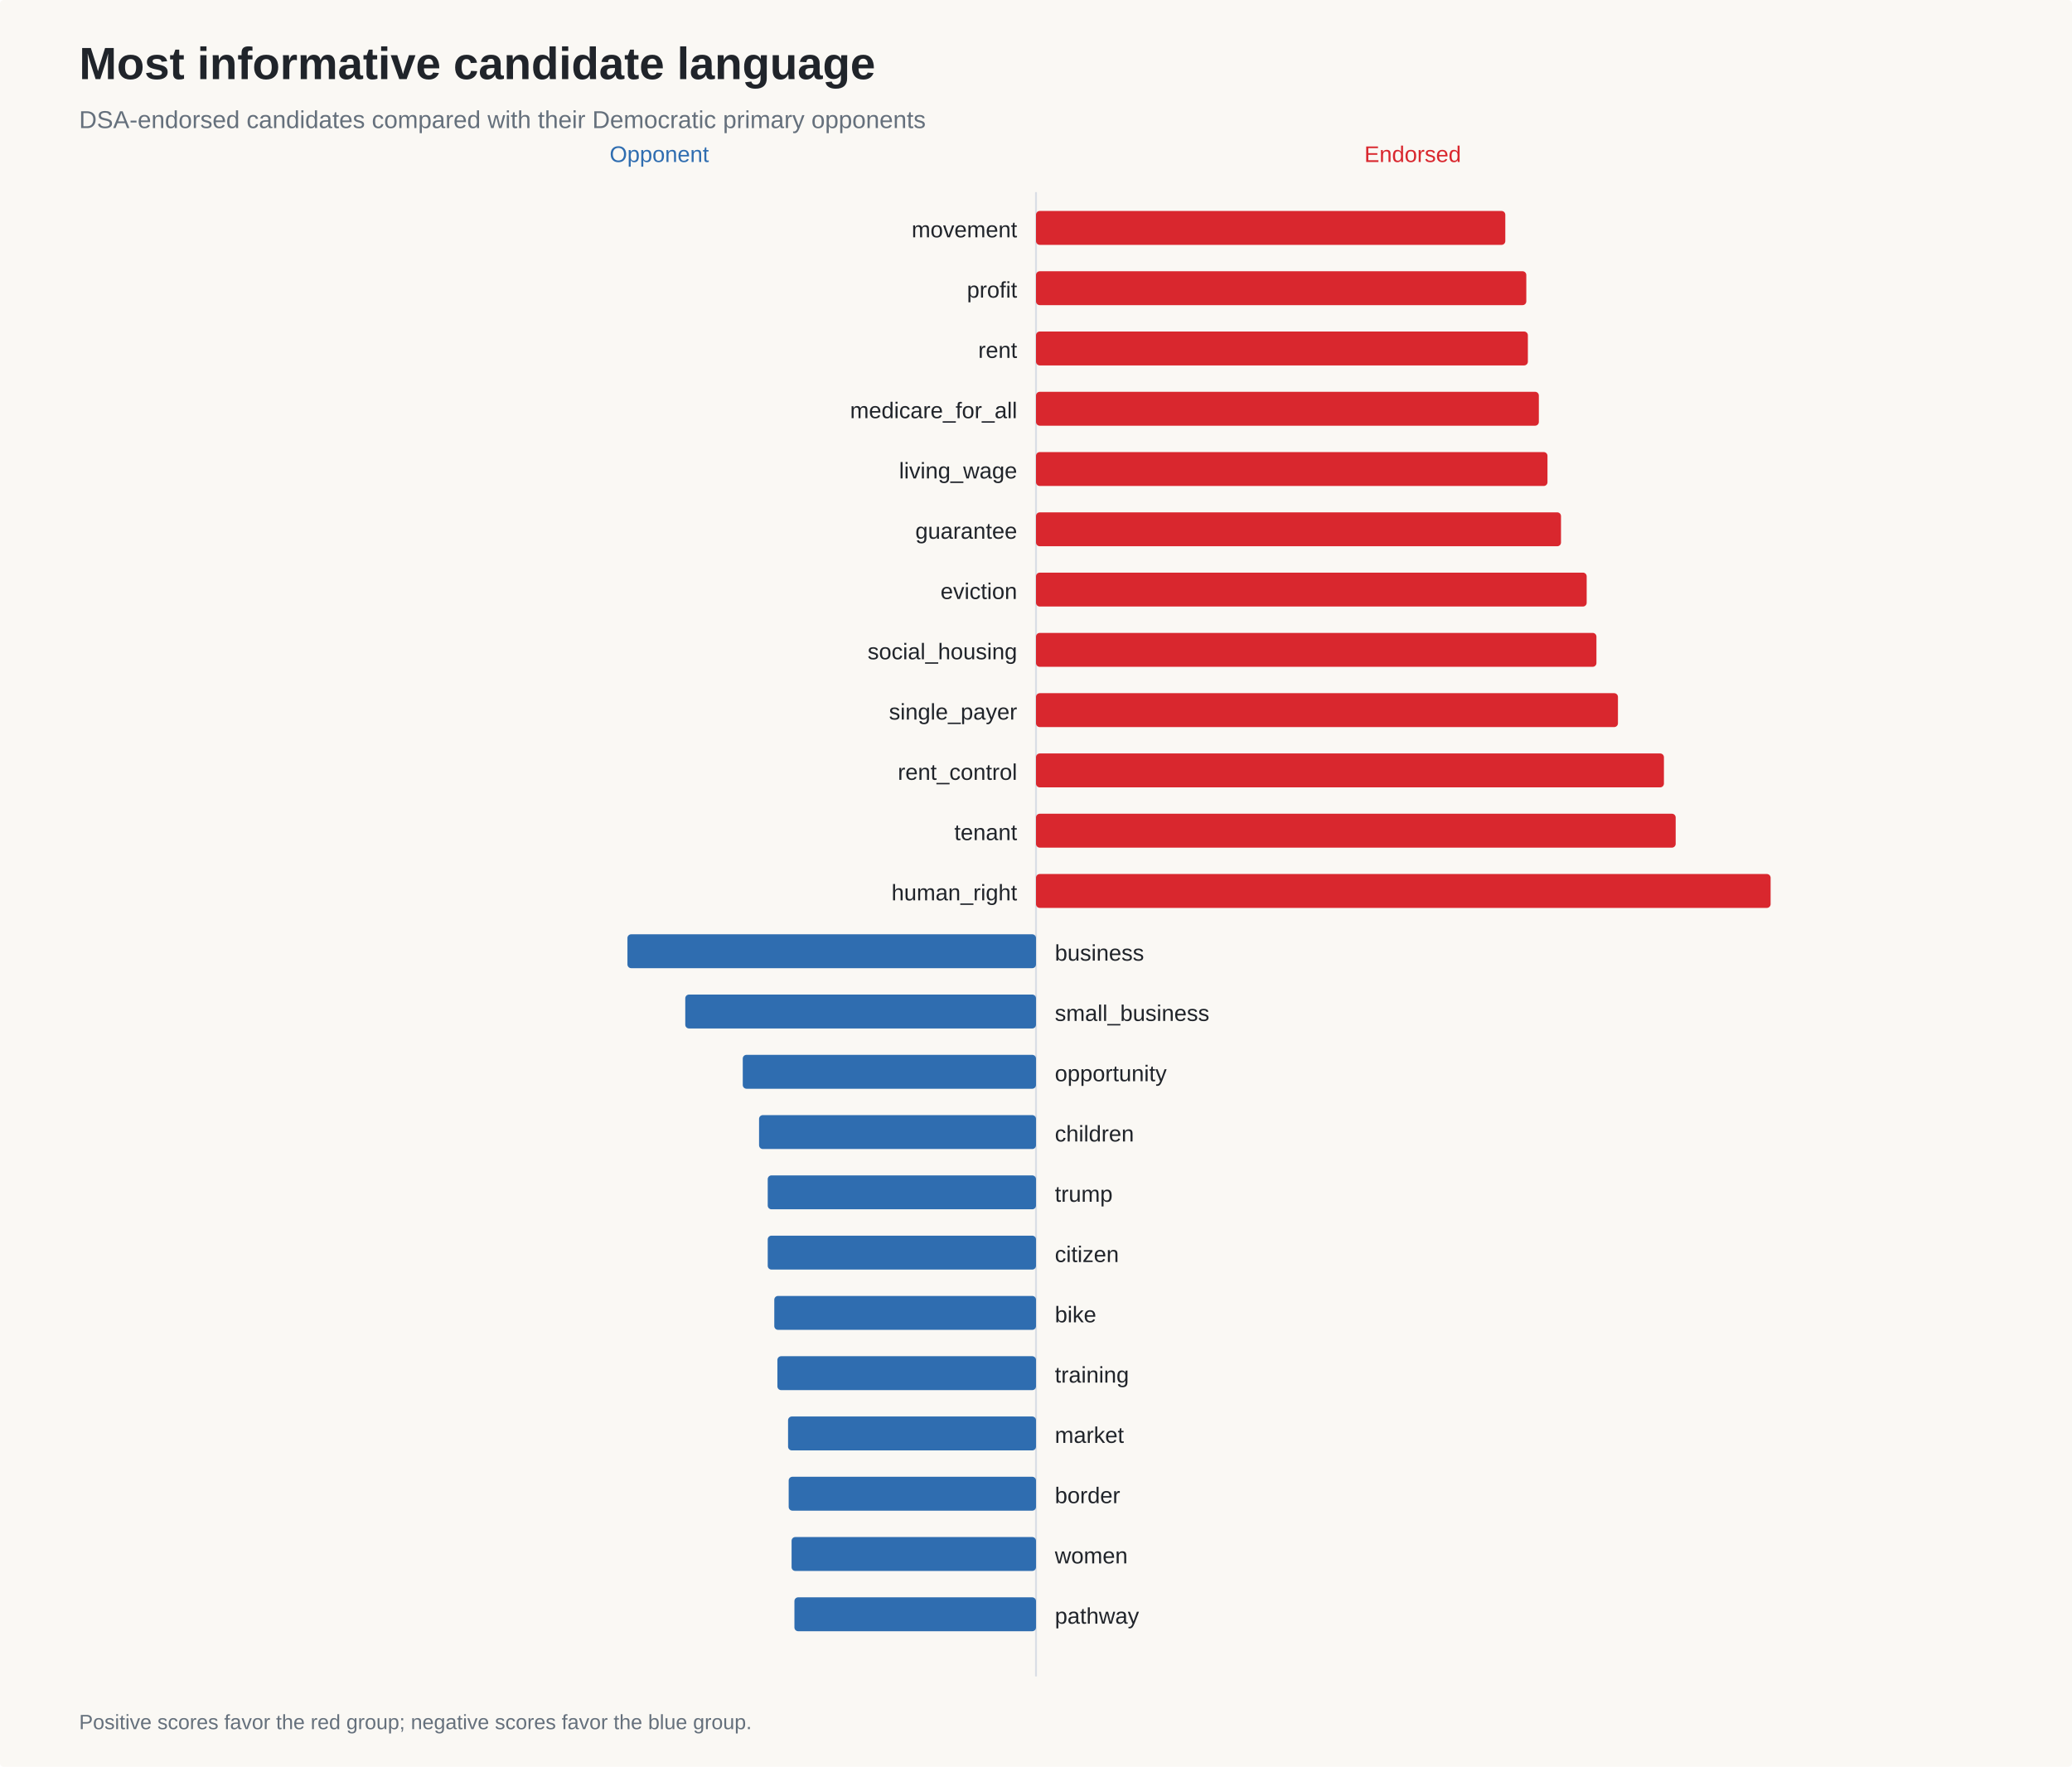
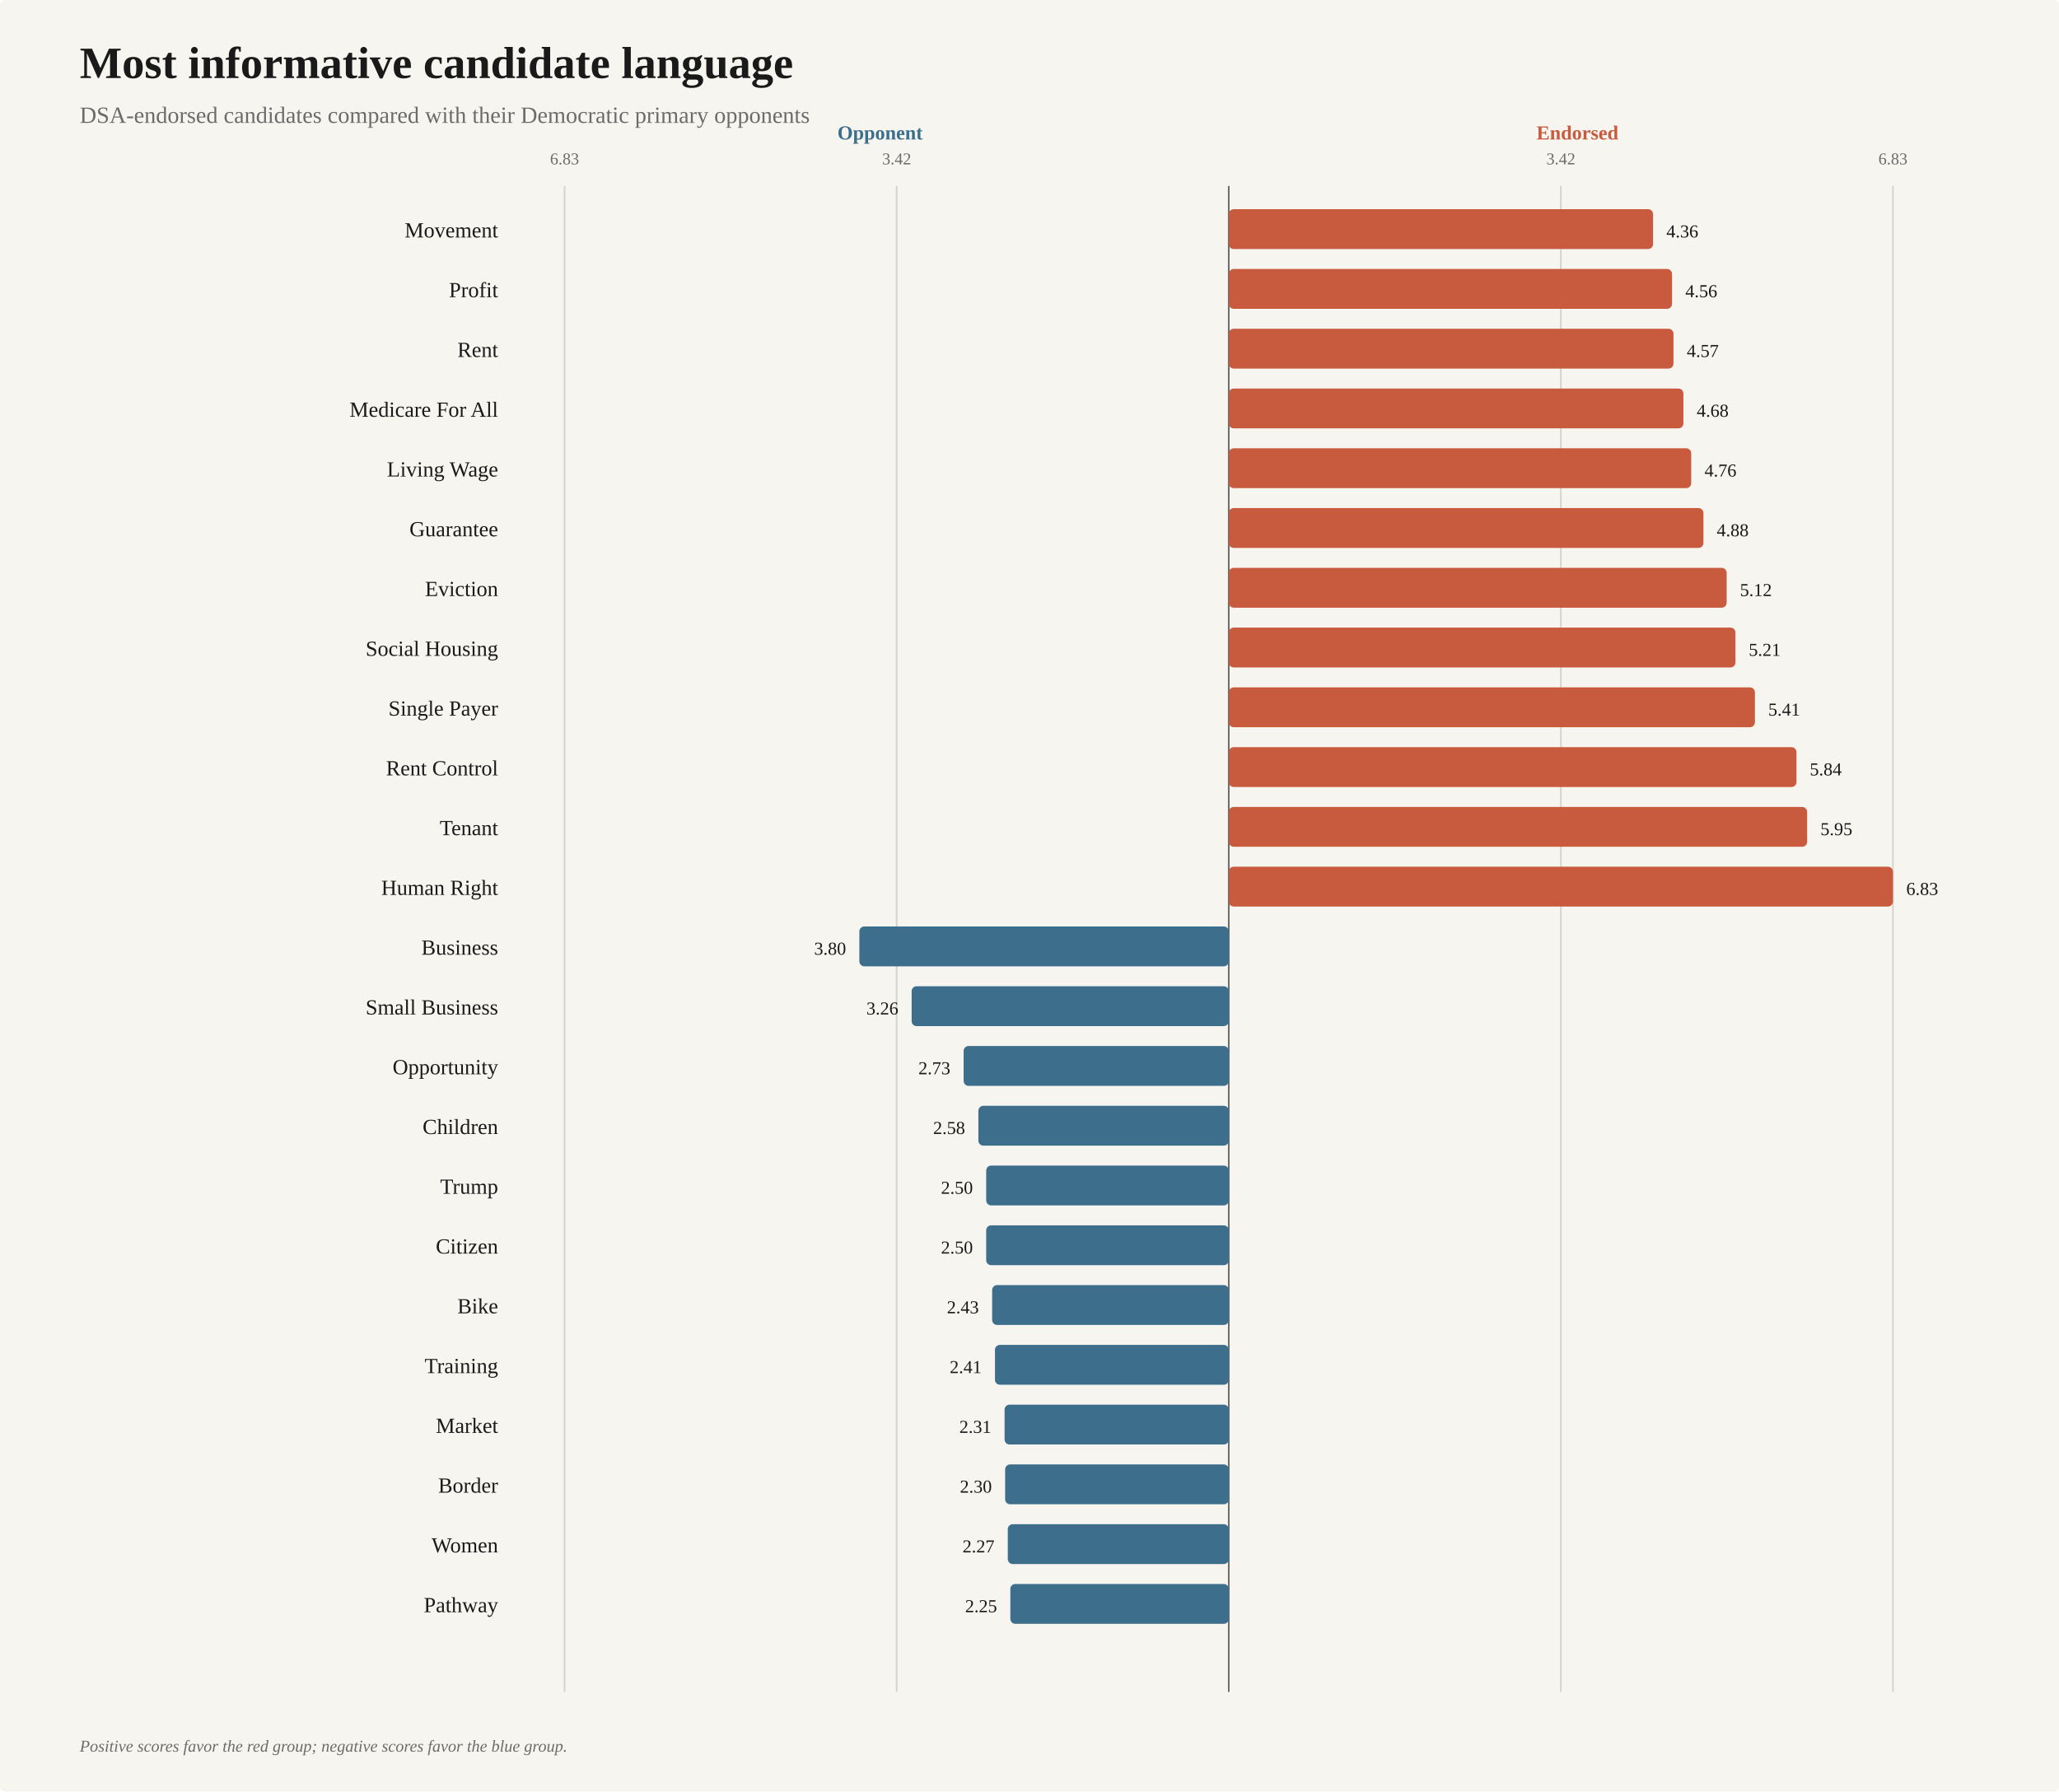
- <svg xmlns="http://www.w3.org/2000/svg" width="1100" height="938" viewBox="0 0 1100 938">
-   <rect x="0.00" y="0.00" width="1100.00" height="938.00" fill="#FAF8F4" rx="2" />
-   <text x="42" y="42" text-anchor="start" fill="#20242A" font-family="Arial, Helvetica, sans-serif" font-size="24px" font-weight="700">Most informative candidate language</text>
-   <text x="42" y="68" text-anchor="start" fill="#65707C" font-family="Arial, Helvetica, sans-serif" font-size="13px" font-weight="400">DSA-endorsed candidates compared with their Democratic primary opponents</text>
-   <line x1="550" y1="102" x2="550" y2="890" stroke="#D9DEE5" stroke-width="1" />
-   <rect x="550.00" y="112.00" width="249.15" height="18.00" fill="#D9272E" rx="2" />
-   <text x="540" y="126" text-anchor="end" fill="#20242A" font-family="Arial, Helvetica, sans-serif" font-size="12px" font-weight="400">movement</text>
-   <rect x="550.00" y="144.00" width="260.30" height="18.00" fill="#D9272E" rx="2" />
-   <text x="540" y="158" text-anchor="end" fill="#20242A" font-family="Arial, Helvetica, sans-serif" font-size="12px" font-weight="400">profit</text>
-   <rect x="550.00" y="176.00" width="261.13" height="18.00" fill="#D9272E" rx="2" />
-   <text x="540" y="190" text-anchor="end" fill="#20242A" font-family="Arial, Helvetica, sans-serif" font-size="12px" font-weight="400">rent</text>
-   <rect x="550.00" y="208.00" width="266.96" height="18.00" fill="#D9272E" rx="2" />
-   <text x="540" y="222" text-anchor="end" fill="#20242A" font-family="Arial, Helvetica, sans-serif" font-size="12px" font-weight="400">medicare_for_all</text>
-   <rect x="550.00" y="240.00" width="271.54" height="18.00" fill="#D9272E" rx="2" />
-   <text x="540" y="254" text-anchor="end" fill="#20242A" font-family="Arial, Helvetica, sans-serif" font-size="12px" font-weight="400">living_wage</text>
-   <rect x="550.00" y="272.00" width="278.72" height="18.00" fill="#D9272E" rx="2" />
-   <text x="540" y="286" text-anchor="end" fill="#20242A" font-family="Arial, Helvetica, sans-serif" font-size="12px" font-weight="400">guarantee</text>
-   <rect x="550.00" y="304.00" width="292.35" height="18.00" fill="#D9272E" rx="2" />
-   <text x="540" y="318" text-anchor="end" fill="#20242A" font-family="Arial, Helvetica, sans-serif" font-size="12px" font-weight="400">eviction</text>
-   <rect x="550.00" y="336.00" width="297.53" height="18.00" fill="#D9272E" rx="2" />
-   <text x="540" y="350" text-anchor="end" fill="#20242A" font-family="Arial, Helvetica, sans-serif" font-size="12px" font-weight="400">social_housing</text>
-   <rect x="550.00" y="368.00" width="308.95" height="18.00" fill="#D9272E" rx="2" />
-   <text x="540" y="382" text-anchor="end" fill="#20242A" font-family="Arial, Helvetica, sans-serif" font-size="12px" font-weight="400">single_payer</text>
-   <rect x="550.00" y="400.00" width="333.36" height="18.00" fill="#D9272E" rx="2" />
-   <text x="540" y="414" text-anchor="end" fill="#20242A" font-family="Arial, Helvetica, sans-serif" font-size="12px" font-weight="400">rent_control</text>
-   <rect x="550.00" y="432.00" width="339.60" height="18.00" fill="#D9272E" rx="2" />
-   <text x="540" y="446" text-anchor="end" fill="#20242A" font-family="Arial, Helvetica, sans-serif" font-size="12px" font-weight="400">tenant</text>
-   <rect x="550.00" y="464.00" width="390.00" height="18.00" fill="#D9272E" rx="2" />
-   <text x="540" y="478" text-anchor="end" fill="#20242A" font-family="Arial, Helvetica, sans-serif" font-size="12px" font-weight="400">human_right</text>
-   <rect x="333.10" y="496.00" width="216.90" height="18.00" fill="#2F6DB0" rx="2" />
-   <text x="560" y="510" text-anchor="start" fill="#20242A" font-family="Arial, Helvetica, sans-serif" font-size="12px" font-weight="400">business</text>
-   <rect x="363.80" y="528.00" width="186.20" height="18.00" fill="#2F6DB0" rx="2" />
-   <text x="560" y="542" text-anchor="start" fill="#20242A" font-family="Arial, Helvetica, sans-serif" font-size="12px" font-weight="400">small_business</text>
-   <rect x="394.32" y="560.00" width="155.68" height="18.00" fill="#2F6DB0" rx="2" />
-   <text x="560" y="574" text-anchor="start" fill="#20242A" font-family="Arial, Helvetica, sans-serif" font-size="12px" font-weight="400">opportunity</text>
-   <rect x="402.98" y="592.00" width="147.02" height="18.00" fill="#2F6DB0" rx="2" />
-   <text x="560" y="606" text-anchor="start" fill="#20242A" font-family="Arial, Helvetica, sans-serif" font-size="12px" font-weight="400">children</text>
-   <rect x="407.57" y="624.00" width="142.43" height="18.00" fill="#2F6DB0" rx="2" />
-   <text x="560" y="638" text-anchor="start" fill="#20242A" font-family="Arial, Helvetica, sans-serif" font-size="12px" font-weight="400">trump</text>
-   <rect x="407.57" y="656.00" width="142.43" height="18.00" fill="#2F6DB0" rx="2" />
-   <text x="560" y="670" text-anchor="start" fill="#20242A" font-family="Arial, Helvetica, sans-serif" font-size="12px" font-weight="400">citizen</text>
-   <rect x="411.06" y="688.00" width="138.94" height="18.00" fill="#2F6DB0" rx="2" />
-   <text x="560" y="702" text-anchor="start" fill="#20242A" font-family="Arial, Helvetica, sans-serif" font-size="12px" font-weight="400">bike</text>
-   <rect x="412.71" y="720.00" width="137.29" height="18.00" fill="#2F6DB0" rx="2" />
-   <text x="560" y="734" text-anchor="start" fill="#20242A" font-family="Arial, Helvetica, sans-serif" font-size="12px" font-weight="400">training</text>
-   <rect x="418.37" y="752.00" width="131.63" height="18.00" fill="#2F6DB0" rx="2" />
-   <text x="560" y="766" text-anchor="start" fill="#20242A" font-family="Arial, Helvetica, sans-serif" font-size="12px" font-weight="400">market</text>
-   <rect x="418.70" y="784.00" width="131.30" height="18.00" fill="#2F6DB0" rx="2" />
-   <text x="560" y="798" text-anchor="start" fill="#20242A" font-family="Arial, Helvetica, sans-serif" font-size="12px" font-weight="400">border</text>
-   <rect x="420.24" y="816.00" width="129.76" height="18.00" fill="#2F6DB0" rx="2" />
-   <text x="560" y="830" text-anchor="start" fill="#20242A" font-family="Arial, Helvetica, sans-serif" font-size="12px" font-weight="400">women</text>
-   <rect x="421.75" y="848.00" width="128.25" height="18.00" fill="#2F6DB0" rx="2" />
-   <text x="560" y="862" text-anchor="start" fill="#20242A" font-family="Arial, Helvetica, sans-serif" font-size="12px" font-weight="400">pathway</text>
-   <text x="750" y="86" text-anchor="middle" fill="#D9272E" font-family="Arial, Helvetica, sans-serif" font-size="12px" font-weight="400">Endorsed</text>
-   <text x="350" y="86" text-anchor="middle" fill="#2F6DB0" font-family="Arial, Helvetica, sans-serif" font-size="12px" font-weight="400">Opponent</text>
-   <text x="42" y="918" text-anchor="start" fill="#65707C" font-family="Arial, Helvetica, sans-serif" font-size="11px" font-weight="400">Positive scores favor the red group; negative scores favor the blue group.</text>
+ <svg xmlns="http://www.w3.org/2000/svg" width="1240" height="1079" viewBox="0 0 1240 1079">
+   <rect x="0.00" y="0.00" width="1240.00" height="1079.00" fill="#F7F5F0" rx="3" />
+   <text x="48" y="47" text-anchor="start" fill="#1A1A1A" font-family="Georgia, Times New Roman, serif" font-size="27px" font-weight="700" font-style="normal">Most informative candidate language</text>
+   <text x="48" y="74" text-anchor="start" fill="#6B6B6B" font-family="Georgia, Times New Roman, serif" font-size="14px" font-weight="400" font-style="normal">DSA-endorsed candidates compared with their Democratic primary opponents</text>
+   <line x1="340" y1="112" x2="340" y2="1019" stroke="#D6D3CC" stroke-width="1" />
+   <text x="340" y="99" text-anchor="middle" fill="#6B6B6B" font-family="Georgia, Times New Roman, serif" font-size="10px" font-weight="400" font-style="normal">6.83</text>
+   <line x1="540.0" y1="112" x2="540.0" y2="1019" stroke="#D6D3CC" stroke-width="1" />
+   <text x="540.0" y="99" text-anchor="middle" fill="#6B6B6B" font-family="Georgia, Times New Roman, serif" font-size="10px" font-weight="400" font-style="normal">3.42</text>
+   <line x1="740" y1="112" x2="740" y2="1019" stroke="#6B6B6B" stroke-width="1" />
+   <line x1="940.0" y1="112" x2="940.0" y2="1019" stroke="#D6D3CC" stroke-width="1" />
+   <text x="940.0" y="99" text-anchor="middle" fill="#6B6B6B" font-family="Georgia, Times New Roman, serif" font-size="10px" font-weight="400" font-style="normal">3.42</text>
+   <line x1="1140" y1="112" x2="1140" y2="1019" stroke="#D6D3CC" stroke-width="1" />
+   <text x="1140" y="99" text-anchor="middle" fill="#6B6B6B" font-family="Georgia, Times New Roman, serif" font-size="10px" font-weight="400" font-style="normal">6.83</text>
+   <text x="300" y="143" text-anchor="end" fill="#1A1A1A" font-family="Georgia, Times New Roman, serif" font-size="13px" font-weight="400" font-style="normal">Movement</text>
+   <rect x="740.00" y="126.00" width="255.54" height="24.00" fill="#C85A3D" rx="3" />
+   <text x="1003.539" y="143" text-anchor="start" fill="#1A1A1A" font-family="Georgia, Times New Roman, serif" font-size="11px" font-weight="400" font-style="normal">4.36</text>
+   <text x="300" y="179" text-anchor="end" fill="#1A1A1A" font-family="Georgia, Times New Roman, serif" font-size="13px" font-weight="400" font-style="normal">Profit</text>
+   <rect x="740.00" y="162.00" width="266.97" height="24.00" fill="#C85A3D" rx="3" />
+   <text x="1014.97" y="179" text-anchor="start" fill="#1A1A1A" font-family="Georgia, Times New Roman, serif" font-size="11px" font-weight="400" font-style="normal">4.56</text>
+   <text x="300" y="215" text-anchor="end" fill="#1A1A1A" font-family="Georgia, Times New Roman, serif" font-size="13px" font-weight="400" font-style="normal">Rent</text>
+   <rect x="740.00" y="198.00" width="267.83" height="24.00" fill="#C85A3D" rx="3" />
+   <text x="1015.828" y="215" text-anchor="start" fill="#1A1A1A" font-family="Georgia, Times New Roman, serif" font-size="11px" font-weight="400" font-style="normal">4.57</text>
+   <text x="300" y="251" text-anchor="end" fill="#1A1A1A" font-family="Georgia, Times New Roman, serif" font-size="13px" font-weight="400" font-style="normal">Medicare For All</text>
+   <rect x="740.00" y="234.00" width="273.80" height="24.00" fill="#C85A3D" rx="3" />
+   <text x="1021.801" y="251" text-anchor="start" fill="#1A1A1A" font-family="Georgia, Times New Roman, serif" font-size="11px" font-weight="400" font-style="normal">4.68</text>
+   <text x="300" y="287" text-anchor="end" fill="#1A1A1A" font-family="Georgia, Times New Roman, serif" font-size="13px" font-weight="400" font-style="normal">Living Wage</text>
+   <rect x="740.00" y="270.00" width="278.50" height="24.00" fill="#C85A3D" rx="3" />
+   <text x="1026.5" y="287" text-anchor="start" fill="#1A1A1A" font-family="Georgia, Times New Roman, serif" font-size="11px" font-weight="400" font-style="normal">4.76</text>
+   <text x="300" y="323" text-anchor="end" fill="#1A1A1A" font-family="Georgia, Times New Roman, serif" font-size="13px" font-weight="400" font-style="normal">Guarantee</text>
+   <rect x="740.00" y="306.00" width="285.87" height="24.00" fill="#C85A3D" rx="3" />
+   <text x="1033.872" y="323" text-anchor="start" fill="#1A1A1A" font-family="Georgia, Times New Roman, serif" font-size="11px" font-weight="400" font-style="normal">4.88</text>
+   <text x="300" y="359" text-anchor="end" fill="#1A1A1A" font-family="Georgia, Times New Roman, serif" font-size="13px" font-weight="400" font-style="normal">Eviction</text>
+   <rect x="740.00" y="342.00" width="299.85" height="24.00" fill="#C85A3D" rx="3" />
+   <text x="1047.847" y="359" text-anchor="start" fill="#1A1A1A" font-family="Georgia, Times New Roman, serif" font-size="11px" font-weight="400" font-style="normal">5.12</text>
+   <text x="300" y="395" text-anchor="end" fill="#1A1A1A" font-family="Georgia, Times New Roman, serif" font-size="13px" font-weight="400" font-style="normal">Social Housing</text>
+   <rect x="740.00" y="378.00" width="305.16" height="24.00" fill="#C85A3D" rx="3" />
+   <text x="1053.162" y="395" text-anchor="start" fill="#1A1A1A" font-family="Georgia, Times New Roman, serif" font-size="11px" font-weight="400" font-style="normal">5.21</text>
+   <text x="300" y="431" text-anchor="end" fill="#1A1A1A" font-family="Georgia, Times New Roman, serif" font-size="13px" font-weight="400" font-style="normal">Single Payer</text>
+   <rect x="740.00" y="414.00" width="316.87" height="24.00" fill="#C85A3D" rx="3" />
+   <text x="1064.872" y="431" text-anchor="start" fill="#1A1A1A" font-family="Georgia, Times New Roman, serif" font-size="11px" font-weight="400" font-style="normal">5.41</text>
+   <text x="300" y="467" text-anchor="end" fill="#1A1A1A" font-family="Georgia, Times New Roman, serif" font-size="13px" font-weight="400" font-style="normal">Rent Control</text>
+   <rect x="740.00" y="450.00" width="341.91" height="24.00" fill="#C85A3D" rx="3" />
+   <text x="1089.913" y="467" text-anchor="start" fill="#1A1A1A" font-family="Georgia, Times New Roman, serif" font-size="11px" font-weight="400" font-style="normal">5.84</text>
+   <text x="300" y="503" text-anchor="end" fill="#1A1A1A" font-family="Georgia, Times New Roman, serif" font-size="13px" font-weight="400" font-style="normal">Tenant</text>
+   <rect x="740.00" y="486.00" width="348.31" height="24.00" fill="#C85A3D" rx="3" />
+   <text x="1096.311" y="503" text-anchor="start" fill="#1A1A1A" font-family="Georgia, Times New Roman, serif" font-size="11px" font-weight="400" font-style="normal">5.95</text>
+   <text x="300" y="539" text-anchor="end" fill="#1A1A1A" font-family="Georgia, Times New Roman, serif" font-size="13px" font-weight="400" font-style="normal">Human Right</text>
+   <rect x="740.00" y="522.00" width="400.00" height="24.00" fill="#C85A3D" rx="3" />
+   <text x="1148.0" y="539" text-anchor="start" fill="#1A1A1A" font-family="Georgia, Times New Roman, serif" font-size="11px" font-weight="400" font-style="normal">6.83</text>
+   <text x="300" y="575" text-anchor="end" fill="#1A1A1A" font-family="Georgia, Times New Roman, serif" font-size="13px" font-weight="400" font-style="normal">Business</text>
+   <rect x="517.54" y="558.00" width="222.46" height="24.00" fill="#3D6F8C" rx="3" />
+   <text x="509.542" y="575" text-anchor="end" fill="#1A1A1A" font-family="Georgia, Times New Roman, serif" font-size="11px" font-weight="400" font-style="normal">3.80</text>
+   <text x="300" y="611" text-anchor="end" fill="#1A1A1A" font-family="Georgia, Times New Roman, serif" font-size="13px" font-weight="400" font-style="normal">Small Business</text>
+   <rect x="549.02" y="594.00" width="190.98" height="24.00" fill="#3D6F8C" rx="3" />
+   <text x="541.023" y="611" text-anchor="end" fill="#1A1A1A" font-family="Georgia, Times New Roman, serif" font-size="11px" font-weight="400" font-style="normal">3.26</text>
+   <text x="300" y="647" text-anchor="end" fill="#1A1A1A" font-family="Georgia, Times New Roman, serif" font-size="13px" font-weight="400" font-style="normal">Opportunity</text>
+   <rect x="580.33" y="630.00" width="159.67" height="24.00" fill="#3D6F8C" rx="3" />
+   <text x="572.328" y="647" text-anchor="end" fill="#1A1A1A" font-family="Georgia, Times New Roman, serif" font-size="11px" font-weight="400" font-style="normal">2.73</text>
+   <text x="300" y="683" text-anchor="end" fill="#1A1A1A" font-family="Georgia, Times New Roman, serif" font-size="13px" font-weight="400" font-style="normal">Children</text>
+   <rect x="589.21" y="666.00" width="150.79" height="24.00" fill="#3D6F8C" rx="3" />
+   <text x="581.213" y="683" text-anchor="end" fill="#1A1A1A" font-family="Georgia, Times New Roman, serif" font-size="11px" font-weight="400" font-style="normal">2.58</text>
+   <text x="300" y="719" text-anchor="end" fill="#1A1A1A" font-family="Georgia, Times New Roman, serif" font-size="13px" font-weight="400" font-style="normal">Trump</text>
+   <rect x="593.92" y="702.00" width="146.08" height="24.00" fill="#3D6F8C" rx="3" />
+   <text x="585.922" y="719" text-anchor="end" fill="#1A1A1A" font-family="Georgia, Times New Roman, serif" font-size="11px" font-weight="400" font-style="normal">2.50</text>
+   <text x="300" y="755" text-anchor="end" fill="#1A1A1A" font-family="Georgia, Times New Roman, serif" font-size="13px" font-weight="400" font-style="normal">Citizen</text>
+   <rect x="593.92" y="738.00" width="146.08" height="24.00" fill="#3D6F8C" rx="3" />
+   <text x="585.922" y="755" text-anchor="end" fill="#1A1A1A" font-family="Georgia, Times New Roman, serif" font-size="11px" font-weight="400" font-style="normal">2.50</text>
+   <text x="300" y="791" text-anchor="end" fill="#1A1A1A" font-family="Georgia, Times New Roman, serif" font-size="13px" font-weight="400" font-style="normal">Bike</text>
+   <rect x="597.50" y="774.00" width="142.50" height="24.00" fill="#3D6F8C" rx="3" />
+   <text x="589.497" y="791" text-anchor="end" fill="#1A1A1A" font-family="Georgia, Times New Roman, serif" font-size="11px" font-weight="400" font-style="normal">2.43</text>
+   <text x="300" y="827" text-anchor="end" fill="#1A1A1A" font-family="Georgia, Times New Roman, serif" font-size="13px" font-weight="400" font-style="normal">Training</text>
+   <rect x="599.19" y="810.00" width="140.81" height="24.00" fill="#3D6F8C" rx="3" />
+   <text x="591.191" y="827" text-anchor="end" fill="#1A1A1A" font-family="Georgia, Times New Roman, serif" font-size="11px" font-weight="400" font-style="normal">2.41</text>
+   <text x="300" y="863" text-anchor="end" fill="#1A1A1A" font-family="Georgia, Times New Roman, serif" font-size="13px" font-weight="400" font-style="normal">Market</text>
+   <rect x="604.99" y="846.00" width="135.01" height="24.00" fill="#3D6F8C" rx="3" />
+   <text x="596.993" y="863" text-anchor="end" fill="#1A1A1A" font-family="Georgia, Times New Roman, serif" font-size="11px" font-weight="400" font-style="normal">2.31</text>
+   <text x="300" y="899" text-anchor="end" fill="#1A1A1A" font-family="Georgia, Times New Roman, serif" font-size="13px" font-weight="400" font-style="normal">Border</text>
+   <rect x="605.33" y="882.00" width="134.67" height="24.00" fill="#3D6F8C" rx="3" />
+   <text x="597.333" y="899" text-anchor="end" fill="#1A1A1A" font-family="Georgia, Times New Roman, serif" font-size="11px" font-weight="400" font-style="normal">2.30</text>
+   <text x="300" y="935" text-anchor="end" fill="#1A1A1A" font-family="Georgia, Times New Roman, serif" font-size="13px" font-weight="400" font-style="normal">Women</text>
+   <rect x="606.92" y="918.00" width="133.08" height="24.00" fill="#3D6F8C" rx="3" />
+   <text x="598.916" y="935" text-anchor="end" fill="#1A1A1A" font-family="Georgia, Times New Roman, serif" font-size="11px" font-weight="400" font-style="normal">2.27</text>
+   <text x="300" y="971" text-anchor="end" fill="#1A1A1A" font-family="Georgia, Times New Roman, serif" font-size="13px" font-weight="400" font-style="normal">Pathway</text>
+   <rect x="608.46" y="954.00" width="131.54" height="24.00" fill="#3D6F8C" rx="3" />
+   <text x="600.463" y="971" text-anchor="end" fill="#1A1A1A" font-family="Georgia, Times New Roman, serif" font-size="11px" font-weight="400" font-style="normal">2.25</text>
+   <text x="950.0" y="84" text-anchor="middle" fill="#C85A3D" font-family="Georgia, Times New Roman, serif" font-size="12px" font-weight="700" font-style="normal">Endorsed</text>
+   <text x="530.0" y="84" text-anchor="middle" fill="#3D6F8C" font-family="Georgia, Times New Roman, serif" font-size="12px" font-weight="700" font-style="normal">Opponent</text>
+   <text x="48" y="1055" text-anchor="start" fill="#6B6B6B" font-family="Georgia, Times New Roman, serif" font-size="10px" font-weight="400" font-style="italic">Positive scores favor the red group; negative scores favor the blue group.</text>
</svg>
